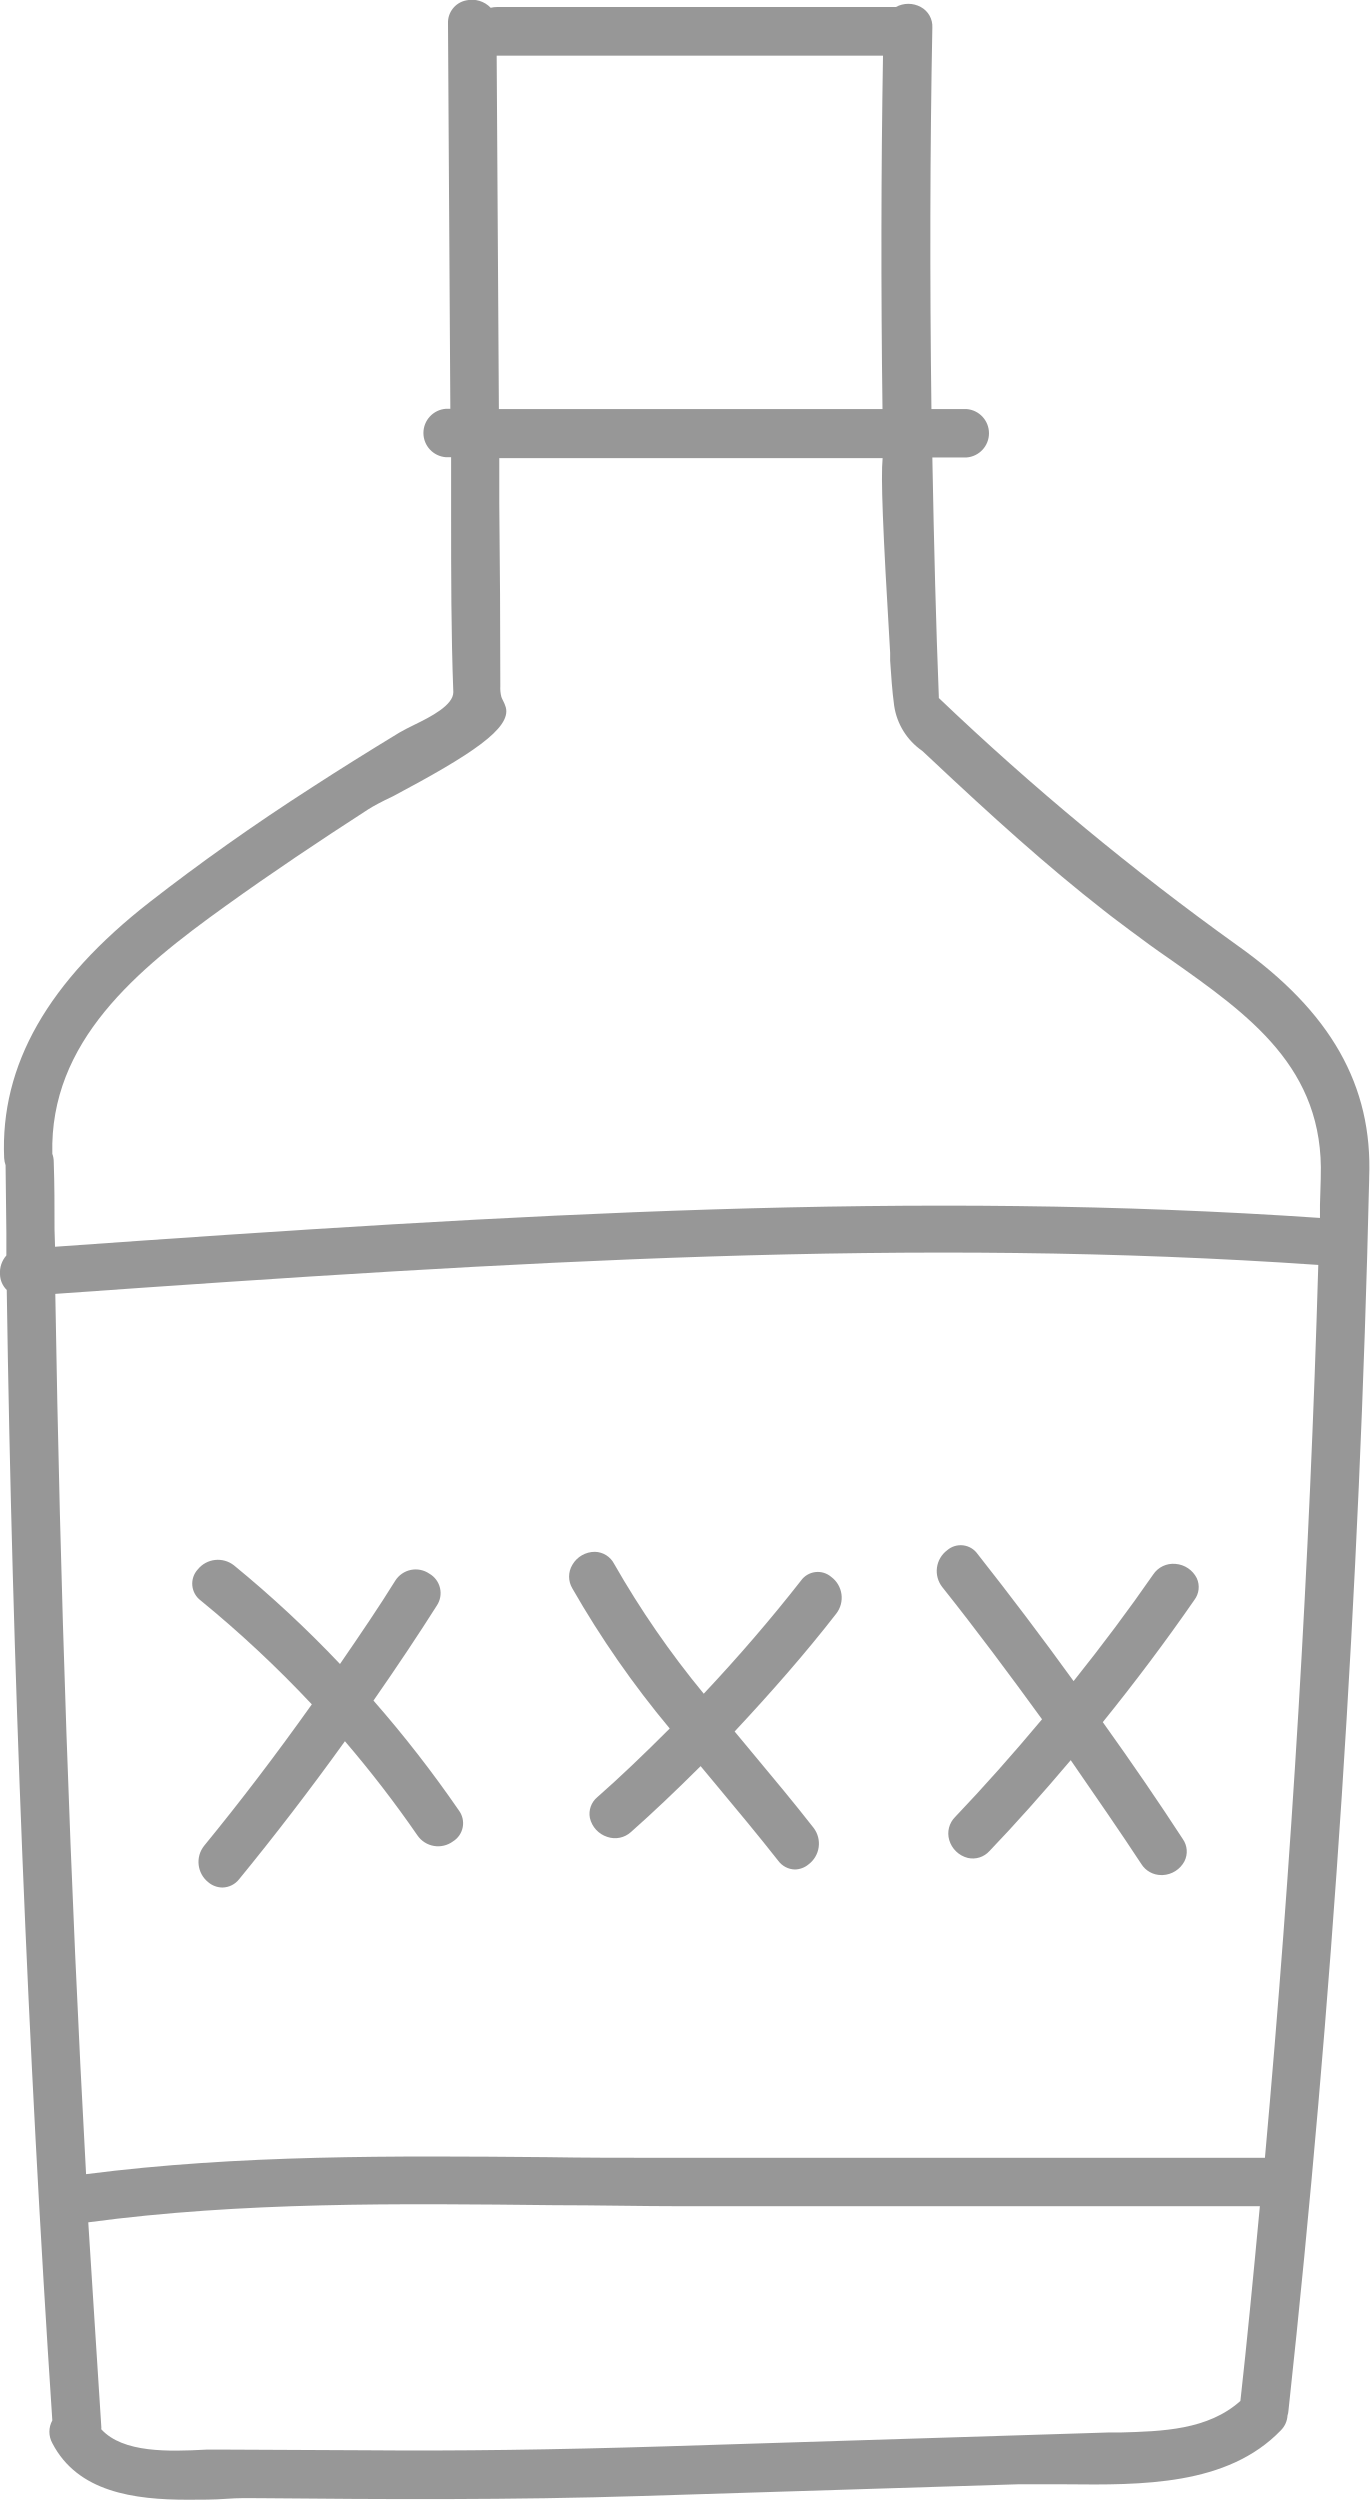
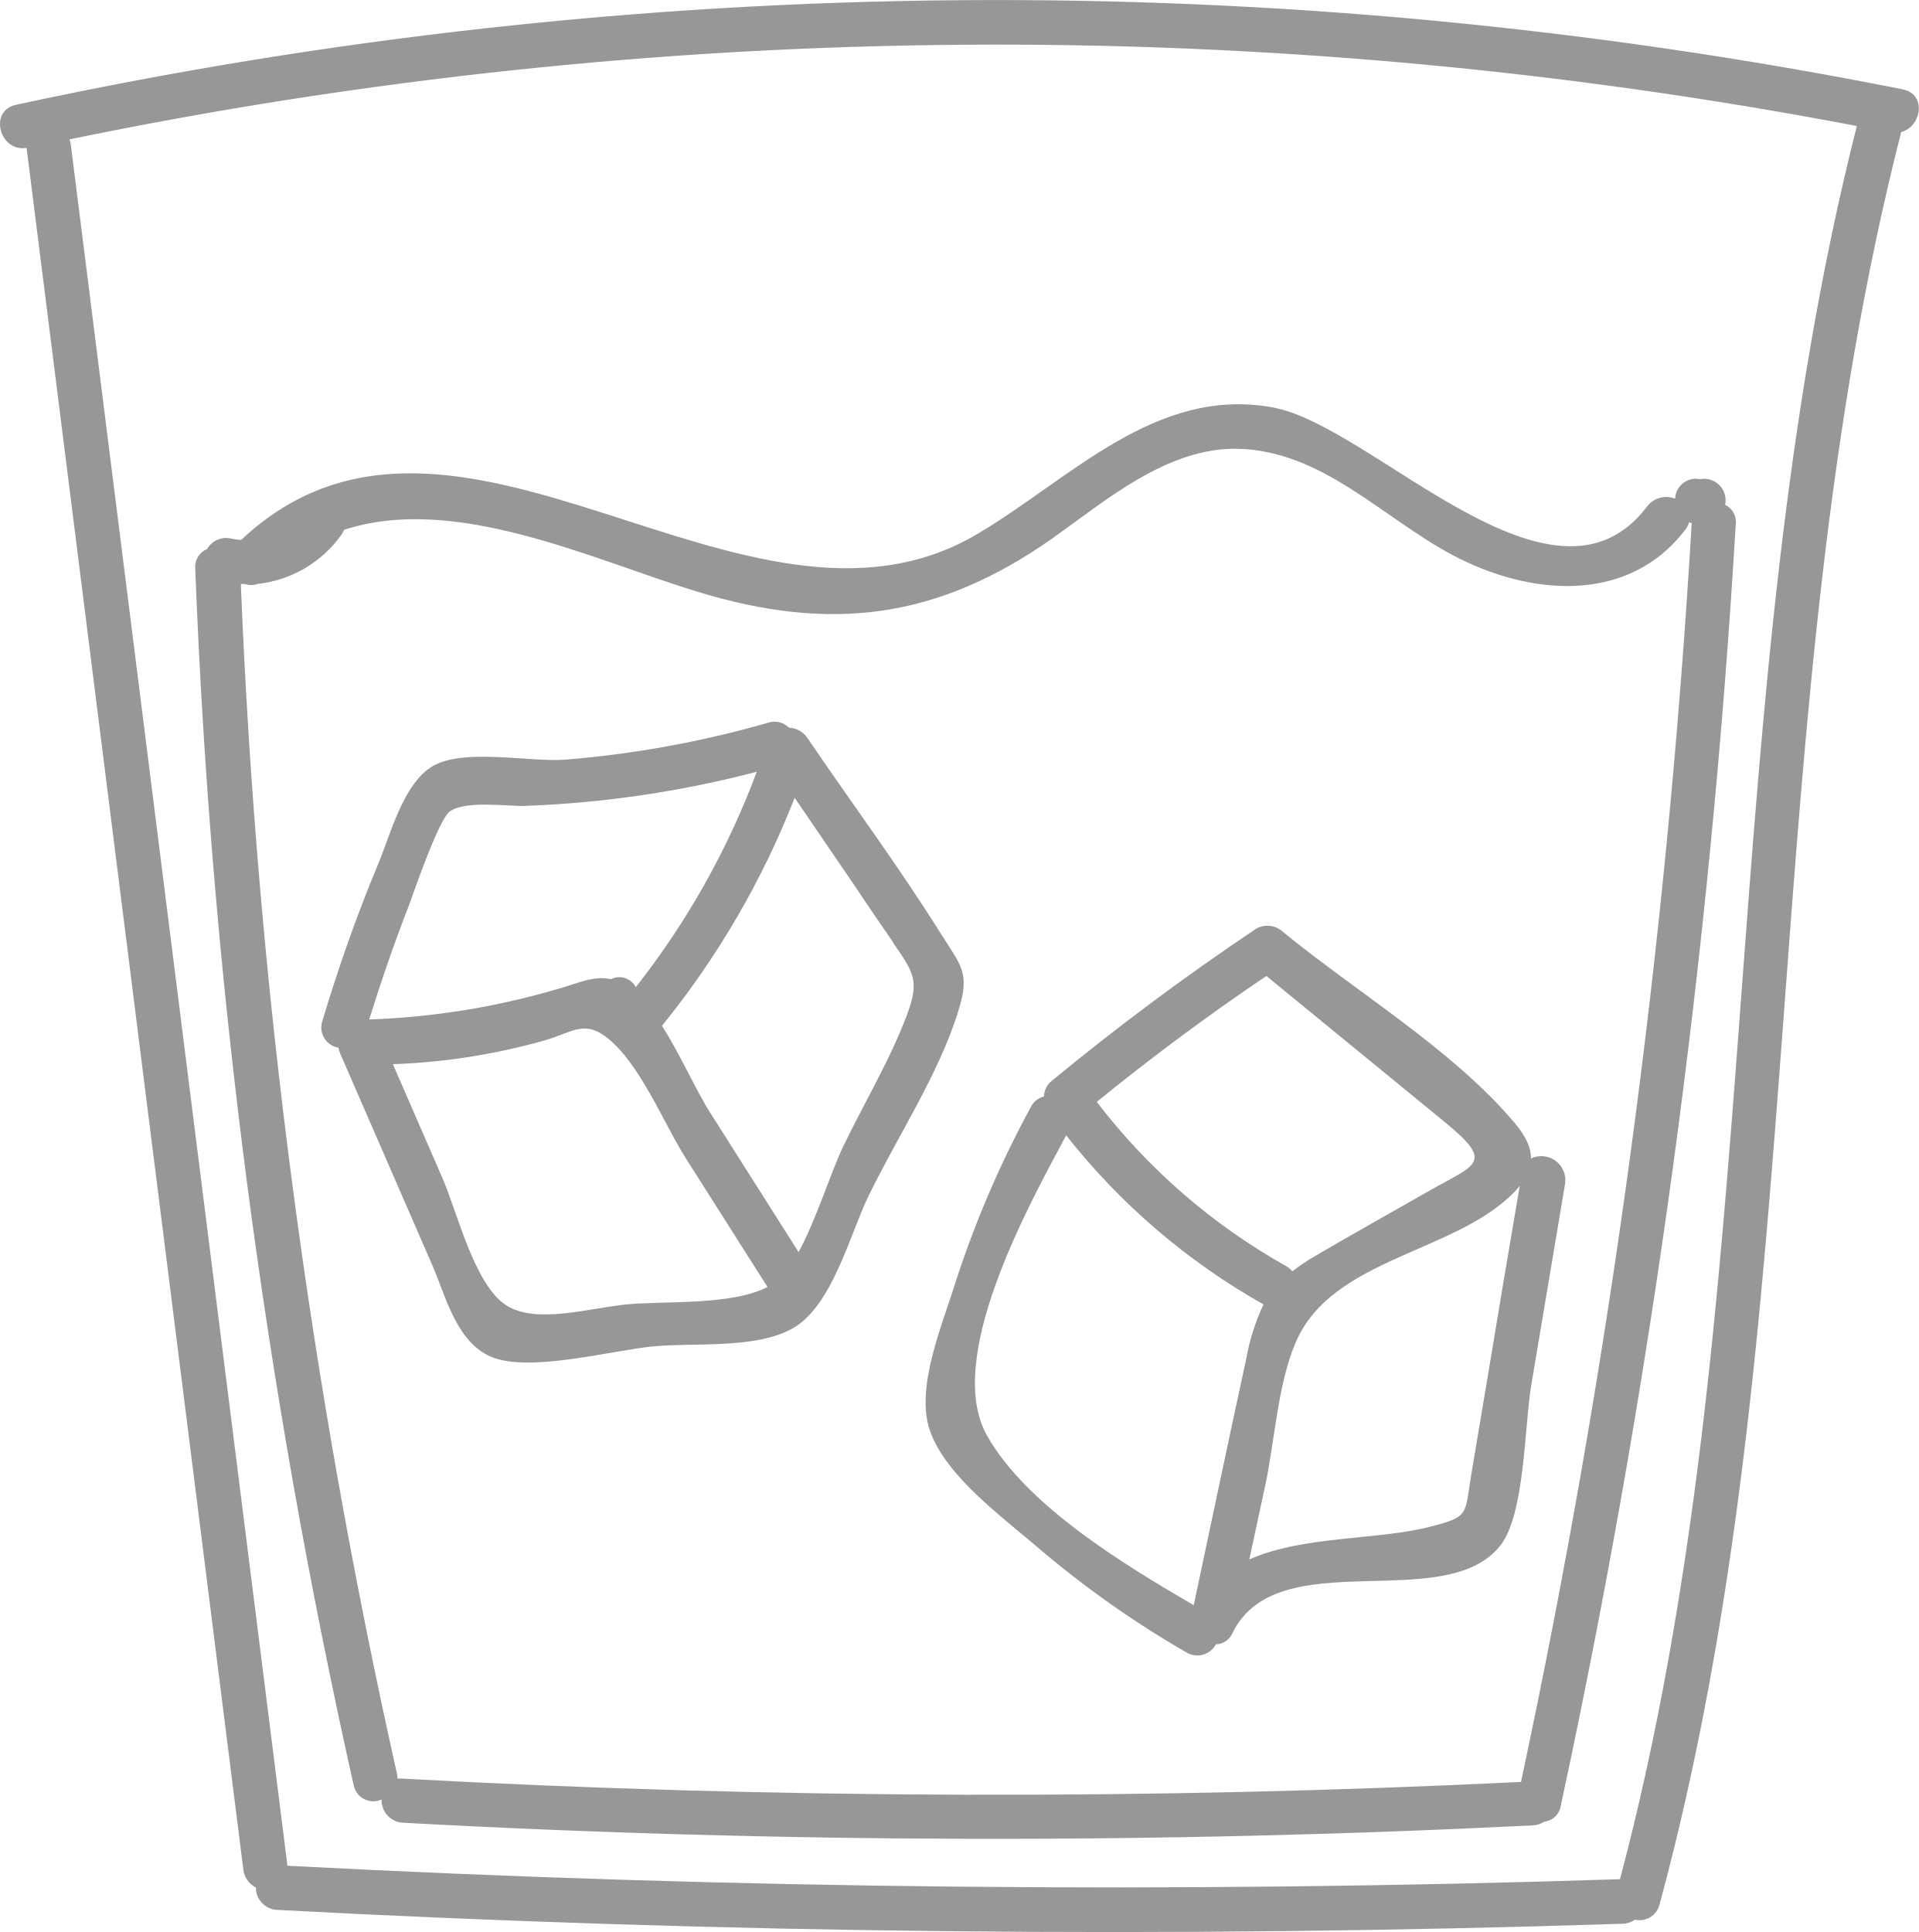
- <svg xmlns="http://www.w3.org/2000/svg" viewBox="0 0 105.49 192.58">
+ <svg xmlns="http://www.w3.org/2000/svg" viewBox="0 0 239.5 241.17">
  <defs>
    <style>.cls-1{fill:#979797;}</style>
  </defs>
  <g id="Logo_FIXED" data-name="Logo — FIXED">
-     <path class="cls-1" d="M242.57,176.54a213,213,0,0,1-23-19.06v-.09c-.22-5.58-.37-11.45-.5-18.44h2.63a1.87,1.87,0,0,0,0-3.73H219c-.13-10.14-.11-20,.07-29.38a1.7,1.7,0,0,0-.89-1.59,2,2,0,0,0-1.92,0H185.54a2,2,0,0,0-.49.06,2,2,0,0,0-1.89-.57,1.74,1.74,0,0,0-1.4,1.77l.18,29.69h-.34a1.87,1.87,0,0,0,0,3.73H182c0,1.52,0,3,0,4.55,0,4.44,0,9,.17,13.55,0,1-1.72,1.89-3,2.51-.44.22-.85.42-1.15.6-2.4,1.46-4.58,2.82-6.66,4.17-4.67,3-8.76,5.92-12.53,8.85-7.89,6.14-11.57,12.6-11.26,19.76a2.07,2.07,0,0,0,.11.55l.06,5.18,0,1.77a2,2,0,0,0-.49,1.47,1.75,1.75,0,0,0,.52,1.19c.43,29,1.61,58.3,3.51,87.08a1.81,1.81,0,0,0,0,1.75c1.95,3.77,6.28,4.36,10.45,4.36,1,0,2,0,2.93-.07s1.82-.06,2.62-.05c9.39.09,19.4.15,29.46-.17l28.91-.9c1.17,0,2.4,0,3.7,0,5.83.06,12.45.12,16.57-4.16a1.76,1.76,0,0,0,.51-1.14,1.45,1.45,0,0,0,.07-.35c3.4-31.41,5.49-63.35,6.22-94.89v-.1C253,187.33,249.76,181.64,242.57,176.54Zm-27.34-41.32H185.68L185.51,108h29.76C215.12,116.85,215.11,126,215.23,135.22Zm-63.78,63.21c0-1.74,0-3.48-.06-5.22a1.84,1.84,0,0,0-.11-.62c-.21-8.64,6.48-14.17,13.36-19.1,3.5-2.52,7.21-5,11-7.45.33-.21,1-.58,1.9-1,6-3.19,9.12-5.23,8.67-6.85a2.87,2.87,0,0,0-.21-.51,1.85,1.85,0,0,1-.13-.29,2.69,2.69,0,0,1-.08-.82q0-7.05-.08-14.12l0-3.45h29.53c-.14,1.5,0,5.29.58,15l0,.61c.08,1.14.15,2.31.31,3.47a5.14,5.14,0,0,0,2.16,3.47l.58.54c4.85,4.56,9,8.31,13.43,11.77.65.52,1.32,1,2,1.52,1,.75,2,1.48,3.05,2.2,6.13,4.32,11.92,8.4,11.64,16.81v.09l-.06,2.05,0,1c-31.18-2.13-61.34-.35-97.44,2.22Zm97.35,2.72c-.66,22.81-2.05,45.94-4.11,68.78H198.12c-2.91,0-5.84,0-8.77-.05-11.67-.1-23.72-.2-35.47,1.31-1.24-22.56-2-45.37-2.37-67.81C187.54,200.82,217.64,199,248.8,201.15Zm-93.75,89.69a1,1,0,0,0,0-.25c-.31-4.7-.62-9.84-1-15.69,11.83-1.59,24-1.45,35.88-1.32,3.32,0,6.64.08,9.95.08h44.42c-.54,5.74-1,10.54-1.5,15-2.5,2.24-6,2.34-9.28,2.43l-.93,0-7,.22-27.16.85c-8.5.26-16,.36-22.84.3L165,292.41h-.17c-.52,0-1.09,0-1.7,0C160.25,292.56,156.73,292.68,155.05,290.84Zm94.45-96.4Z" transform="translate(-147.25 -103.71)" />
-     <path class="cls-1" d="M162.71,227a89,89,0,0,1,8.56,8c-2.78,3.91-5.5,7.48-8.3,10.9a2,2,0,0,0,.32,2.8,1.71,1.71,0,0,0,1.1.41,1.67,1.67,0,0,0,1.28-.64c2.75-3.36,5.49-6.93,8.15-10.63a87.83,87.83,0,0,1,5.59,7.26,1.93,1.93,0,0,0,2.73.46,1.65,1.65,0,0,0,.45-2.4,91.74,91.74,0,0,0-6.57-8.45c1.91-2.75,3.46-5.08,4.88-7.32a1.73,1.73,0,0,0-.58-2.46,1.86,1.86,0,0,0-2.62.54c-1.24,2-2.6,4-4.26,6.42a88.2,88.2,0,0,0-8.17-7.6,2,2,0,0,0-2.79.32A1.62,1.62,0,0,0,162.71,227Z" transform="translate(-147.25 -103.71)" />
-     <path class="cls-1" d="M198.84,236.86c-2.06,2.06-3.83,3.75-5.58,5.29a1.67,1.67,0,0,0-.57,1.6,2,2,0,0,0,1.34,1.46,1.82,1.82,0,0,0,1.83-.38c1.67-1.48,3.38-3.1,5.36-5.07l1.19,1.43c1.6,1.92,3.26,3.91,4.79,5.86a1.64,1.64,0,0,0,1.28.67,1.69,1.69,0,0,0,1.05-.39,2,2,0,0,0,.39-2.82c-1.49-1.91-3.1-3.84-4.66-5.71l-1.42-1.71c2.8-3,5.44-6,7.83-9.08a2,2,0,0,0-.39-2.83,1.59,1.59,0,0,0-2.33.29c-2.3,2.94-4.82,5.87-7.49,8.71a71.25,71.25,0,0,1-6.9-10,1.71,1.71,0,0,0-1.48-.93,2,2,0,0,0-1.74,1,1.77,1.77,0,0,0,0,1.82A74.7,74.7,0,0,0,198.84,236.86Z" transform="translate(-147.25 -103.71)" />
-     <path class="cls-1" d="M227.52,236.15c-2.3,2.75-4.5,5.22-6.7,7.53a1.8,1.8,0,0,0-.45,1.77,2,2,0,0,0,1.43,1.38,1.73,1.73,0,0,0,1.67-.53c2-2.09,4.05-4.39,6.26-7,2,2.9,3.82,5.53,5.44,8a1.81,1.81,0,0,0,1.54.85h.11a2,2,0,0,0,1.67-1.06,1.67,1.67,0,0,0-.13-1.72c-1.85-2.84-3.87-5.8-6.16-9,2.48-3.07,4.86-6.24,7.06-9.42a1.64,1.64,0,0,0,.18-1.67,2,2,0,0,0-1.64-1.1,1.85,1.85,0,0,0-1.72.82c-1.87,2.7-3.88,5.39-6.13,8.21-2.42-3.35-4.91-6.64-7.4-9.8a1.59,1.59,0,0,0-2.34-.28,2,2,0,0,0-.38,2.83C222.44,229.24,225,232.68,227.52,236.15Z" transform="translate(-147.25 -103.71)" />
+     <path class="cls-1" d="M317.64,91.32A579.43,579.43,0,0,0,82.15,93.25c-3.45.74-2.06,5.94,1.32,5.38l27.05,214.9a2.86,2.86,0,0,0,1.57,2.26,2.78,2.78,0,0,0,2.67,2.79q83.88,4.46,167.91,1.73a2.65,2.65,0,0,0,1.54-.51,2.58,2.58,0,0,0,3.09-1.91c19.58-72.35,11.61-148.72,30.16-221.24C320,96,320.68,91.92,317.64,91.32ZM282.36,314.75q-83.18,2.69-166.33-1.68L89,98.31a2.87,2.87,0,0,0-.19-.74A572.25,572.25,0,0,1,311.92,95.9C293.74,167.66,301.31,243.15,282.36,314.75Z" transform="translate(-80.15 -80.17)" />
+     <path class="cls-1" d="M178.62,171a2.53,2.53,0,0,0-2.57-.62A129.57,129.57,0,0,1,150.66,175c-4.54.32-12.69-1.48-16.56.84-3.61,2.16-5.22,8.52-6.71,12.09-2.69,6.44-5,13-7,19.68a2.55,2.55,0,0,0,2,3.34,3.59,3.59,0,0,0,.23.75q5.75,13.22,11.5,26.43c1.7,3.91,3,9.6,7.37,11.42,4.78,2,15.09-.84,20.26-1.32s12.73.36,17.34-2.24c4.93-2.77,7.12-11.68,9.47-16.53,3.63-7.47,8.81-15.26,11.23-23.15,1.45-4.74.42-5.43-2.36-9.84-5.17-8.22-11-16.1-16.47-24.13A2.92,2.92,0,0,0,178.62,171Zm-47.41,22.14c.3-.74,3.63-10.64,5.09-11.68,2-1.41,7.12-.62,9.38-.69a133.87,133.87,0,0,0,28.93-4.26,99.9,99.9,0,0,1-15.1,26.89,2.32,2.32,0,0,0-3.11-1c-2.18-.49-4.19.55-6.59,1.21a95,95,0,0,1-23.58,3.82C127.74,202.63,129.36,197.86,131.21,193.16ZM158.37,243c-4.52.42-11.3,2.53-15.05.1-4-2.61-6.07-11.61-8-16q-3.06-7-6.13-14.09a79.54,79.54,0,0,0,9.49-.9,81.26,81.26,0,0,0,9.5-2.08c3.25-.93,4.8-2.52,7.53-.48,4.25,3.15,7.27,10.85,10.08,15.27q5.07,8,10.16,16C171.41,243.18,162.8,242.54,158.37,243Zm33.22-45.21c2.55,3.73,3.39,4.71,1.79,9-2.1,5.63-5.39,11.11-8,16.53-1.49,3.08-3.3,9-5.55,13.15l-11.14-17.57c-1.65-2.61-3.58-7-5.91-10.68a107.14,107.14,0,0,0,16.56-28.46q3.56,5.24,7.13,10.45Q189,194,191.59,197.74Z" transform="translate(-80.15 -80.17)" />
+     <path class="cls-1" d="M196.22,258.75c1.95,5.63,9,10.76,13.36,14.5a124,124,0,0,0,18.64,13.18,2.63,2.63,0,0,0,3.7-1A2.32,2.32,0,0,0,234,284c5.61-11.43,26.49-2.11,33.43-10.91,3.09-3.91,3-15.17,3.87-20.12l4.2-25a3,3,0,0,0-4.25-3.19c0-1.7-1-3.3-2.53-5-7.59-8.77-19.4-15.89-28.39-23.25a2.85,2.85,0,0,0-3.37-.44q-13.35,8.94-25.71,19.15a2.6,2.6,0,0,0-.79,1.81,2.44,2.44,0,0,0-1.65,1.33,128.57,128.57,0,0,0-9.5,22.19C197.75,245.57,194.38,253.46,196.22,258.75Zm73.3-30.15c.13-.14.21-.28.33-.43q-2,11.67-3.92,23.34l-2.1,12.5c-.89,5.29-.17,5.46-5.21,6.75-6.56,1.68-15.81,1.09-22.53,4.07l2-9.3c1.17-5.47,1.56-12.66,3.8-17.81C246.49,237,262.24,236.6,269.52,228.6ZM238.22,202l22.31,18.27c6.27,5.14,3.83,5.22-2.11,8.62-4.7,2.69-9.44,5.32-14.1,8.06a24.84,24.84,0,0,0-2.86,1.92,2.89,2.89,0,0,0-.79-.66,77.52,77.52,0,0,1-23.62-20.49Q227.31,209.36,238.22,202Zm-25,19.88A83.54,83.54,0,0,0,237.86,243h0a27.07,27.07,0,0,0-2.16,6.81c-2.23,10.24-4.37,20.5-6.55,30.74-8.88-5.19-20.9-12.47-25.82-21.21C198,249.76,208.34,231,213.26,221.84Z" transform="translate(-80.15 -80.17)" />
+     <path class="cls-1" d="M110.25,147.57a7.52,7.52,0,0,1-1.25-.17,2.72,2.72,0,0,0-3,1.31,2.41,2.41,0,0,0-1.48,2.43A841.85,841.85,0,0,0,124.29,303a2.5,2.5,0,0,0,3.49,1.8,2.81,2.81,0,0,0,2.68,2.9,1351.19,1351.19,0,0,0,141,.33,2.7,2.7,0,0,0,1.43-.46,2.35,2.35,0,0,0,2.08-2,1056.05,1056.05,0,0,0,21.84-160,2.34,2.34,0,0,0-1.33-2.38,2.69,2.69,0,0,0-2.65-3.26,2.14,2.14,0,0,1-.92,0,2.6,2.6,0,0,0-2.67,2.49,3,3,0,0,0-3.52,1c-11.71,15.43-34.11-10-46.59-12.37-14.73-2.78-25.46,9-37.06,15.82C173.15,163.88,137,122.45,110.25,147.57Zm124.42-11.38c10.53.27,18,8.57,26.72,13.23,9.65,5.15,22,6.25,29.17-3.19a3,3,0,0,0,.43-.85l.31.08,0,.15a1046.68,1046.68,0,0,1-21.3,157,1352.51,1352.51,0,0,1-139.51-.41,2.78,2.78,0,0,0-.72,0,3.13,3.13,0,0,0-.08-.66,832.49,832.49,0,0,1-19.48-148.47h.49a2.39,2.39,0,0,0,1.56,0,14.83,14.83,0,0,0,10.46-6.08,2.85,2.85,0,0,0,.37-.68c13.86-4.52,30.75,3.62,44,7.69,16.75,5.15,30.07,3.45,44.39-6.6C218.23,142.6,225.89,136,234.67,136.19Z" transform="translate(-80.15 -80.17)" />
  </g>
</svg>
